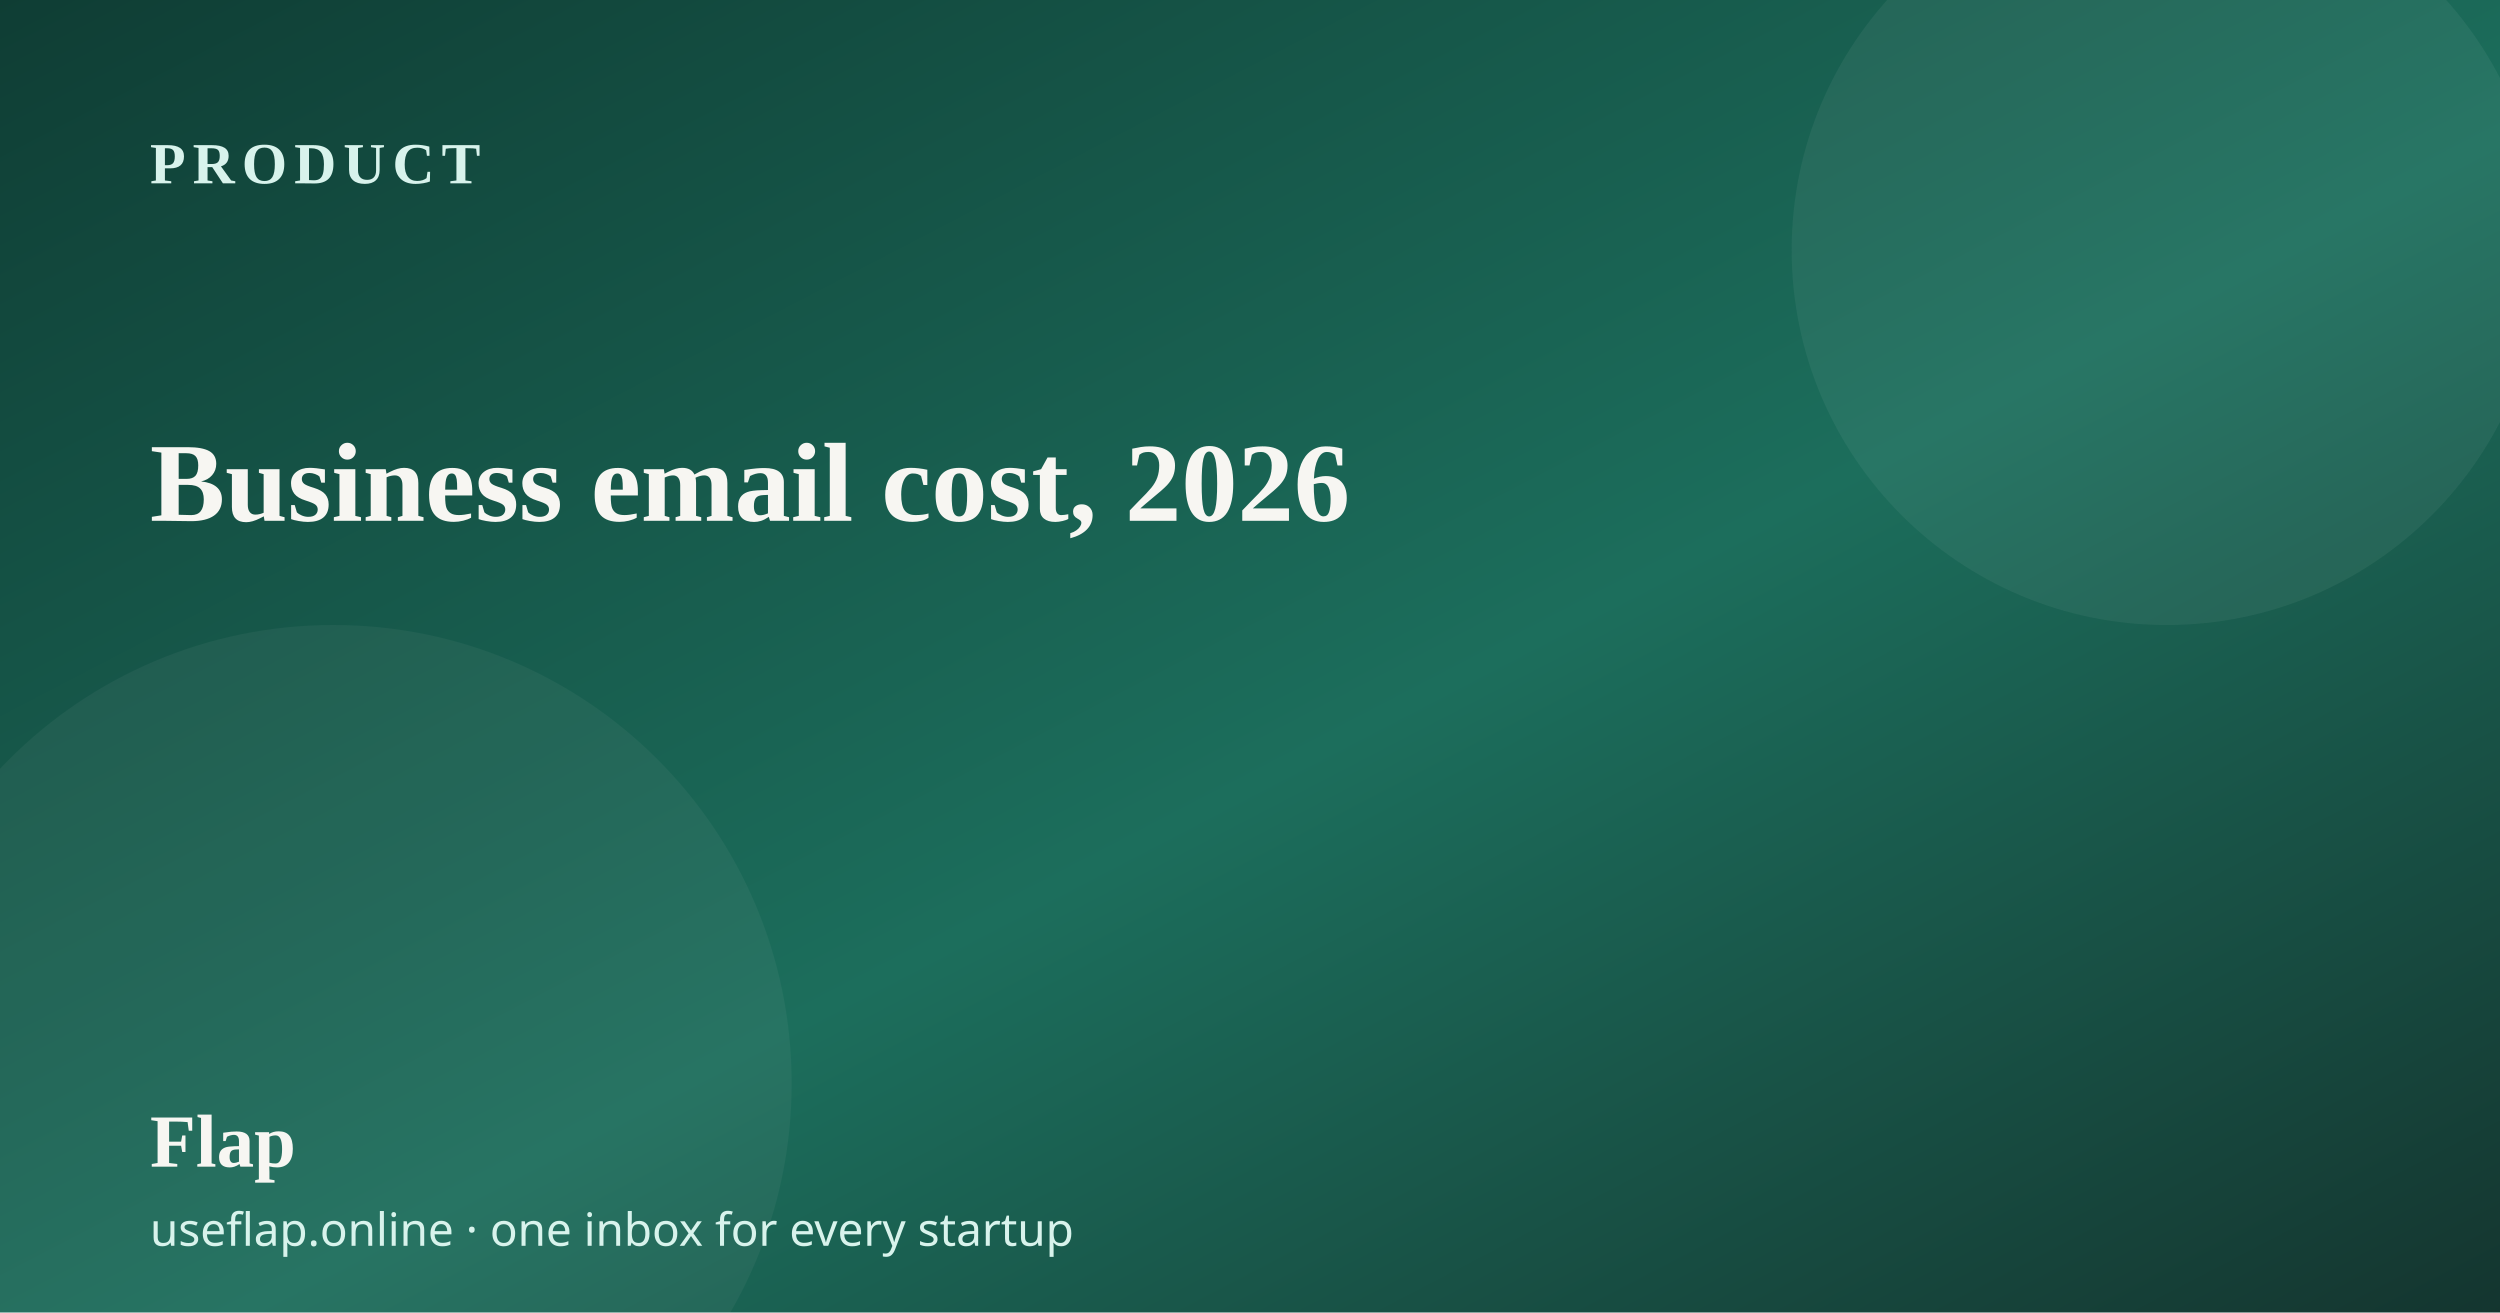
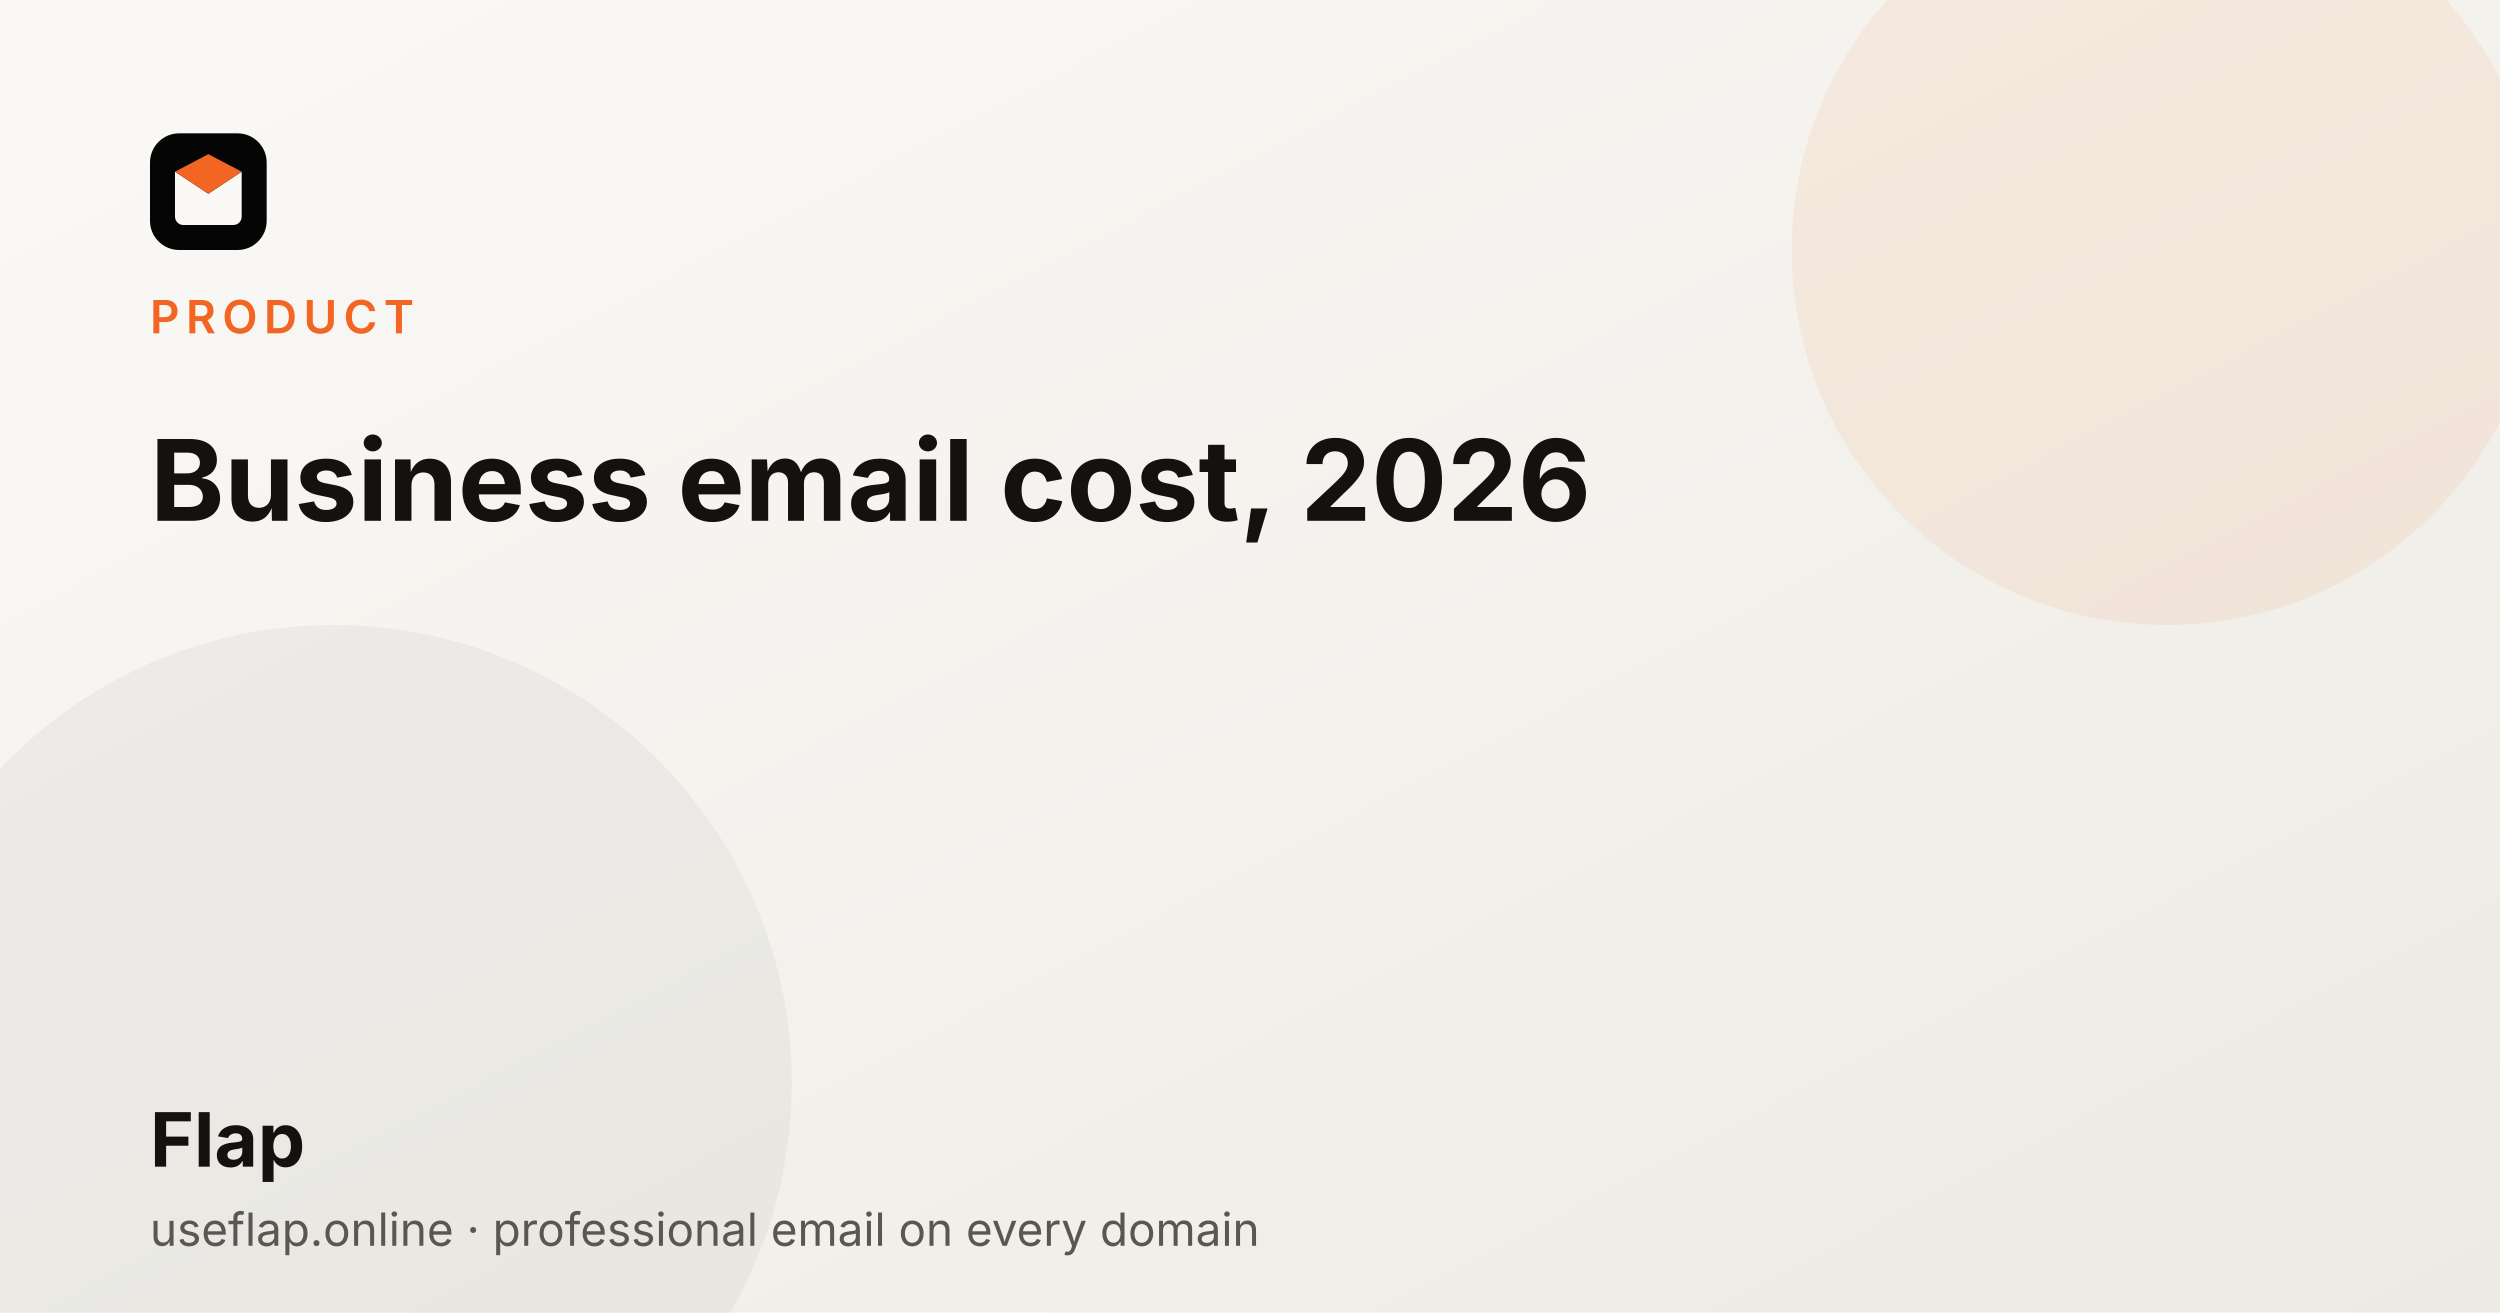
<svg xmlns="http://www.w3.org/2000/svg" width="1200" height="630" viewBox="0 0 1200 630" role="img" aria-label="Business email cost, 2026">
  <defs>
    <linearGradient id="bg" x1="0" y1="0" x2="1" y2="1">
-       <stop offset="0%" stop-color="#0f3d34" />
-       <stop offset="55%" stop-color="#1c6e5c" />
-       <stop offset="100%" stop-color="#14352f" />
+       <stop offset="0%" stop-color="#FAF9F6" />
+       <stop offset="55%" stop-color="#F3F1EC" />
+       <stop offset="100%" stop-color="#EDEAE3" />
    </linearGradient>
  </defs>
  <rect width="1200" height="630" fill="url(#bg)" />
-   <circle cx="1040" cy="120" r="180" fill="#f0efeb" fill-opacity="0.06" />
-   <circle cx="160" cy="520" r="220" fill="#f0efeb" fill-opacity="0.05" />
-   <text x="72" y="88" fill="#d8f3ec" font-family="Georgia, 'Times New Roman', serif" font-size="28" font-weight="600" letter-spacing="0.12em">PRODUCT</text>
-   <text x="72" y="250" fill="#f7f6f2" font-family="Georgia, 'Times New Roman', serif" font-size="54" font-weight="700">
+   <circle cx="1040" cy="120" r="180" fill="#F26522" fill-opacity="0.08" />
+   <circle cx="160" cy="520" r="220" fill="#141211" fill-opacity="0.04" />
+   <rect x="72" y="64" width="56" height="56" rx="14" fill="#050505" />
+   <path d="M84 82.4L100 93l16-10.6V104a4 4 0 0 1-4 4H88a4 4 0 0 1-4-4V82.4z" fill="#FAF9F6" />
+   <path d="M84 82.4L100 93l16-10.6L100 74 84 82.4z" fill="#F26522" />
+   <text x="72" y="160" fill="#F26522" font-family="Inter, ui-sans-serif, system-ui, sans-serif" font-size="22" font-weight="600" letter-spacing="0.14em">PRODUCT</text>
+   <text x="72" y="250" fill="#141211" font-family="Inter, ui-sans-serif, system-ui, sans-serif" font-size="54" font-weight="700">
    <tspan x="72" dy="0">Business email cost, 2026</tspan>
  </text>
-   <text x="72" y="560" fill="#f7f6f2" font-family="Georgia, 'Times New Roman', serif" font-size="36" font-weight="700">Flap</text>
-   <text x="72" y="598" fill="#d8f3ec" font-family="ui-sans-serif, system-ui, sans-serif" font-size="22">useflap.online · one inbox for every startup</text>
+   <text x="72" y="560" fill="#141211" font-family="Inter, ui-sans-serif, system-ui, sans-serif" font-size="36" font-weight="700">Flap</text>
+   <text x="72" y="598" fill="#5c5652" font-family="Inter, ui-sans-serif, system-ui, sans-serif" font-size="22">useflap.online · professional email on every domain</text>
</svg>
